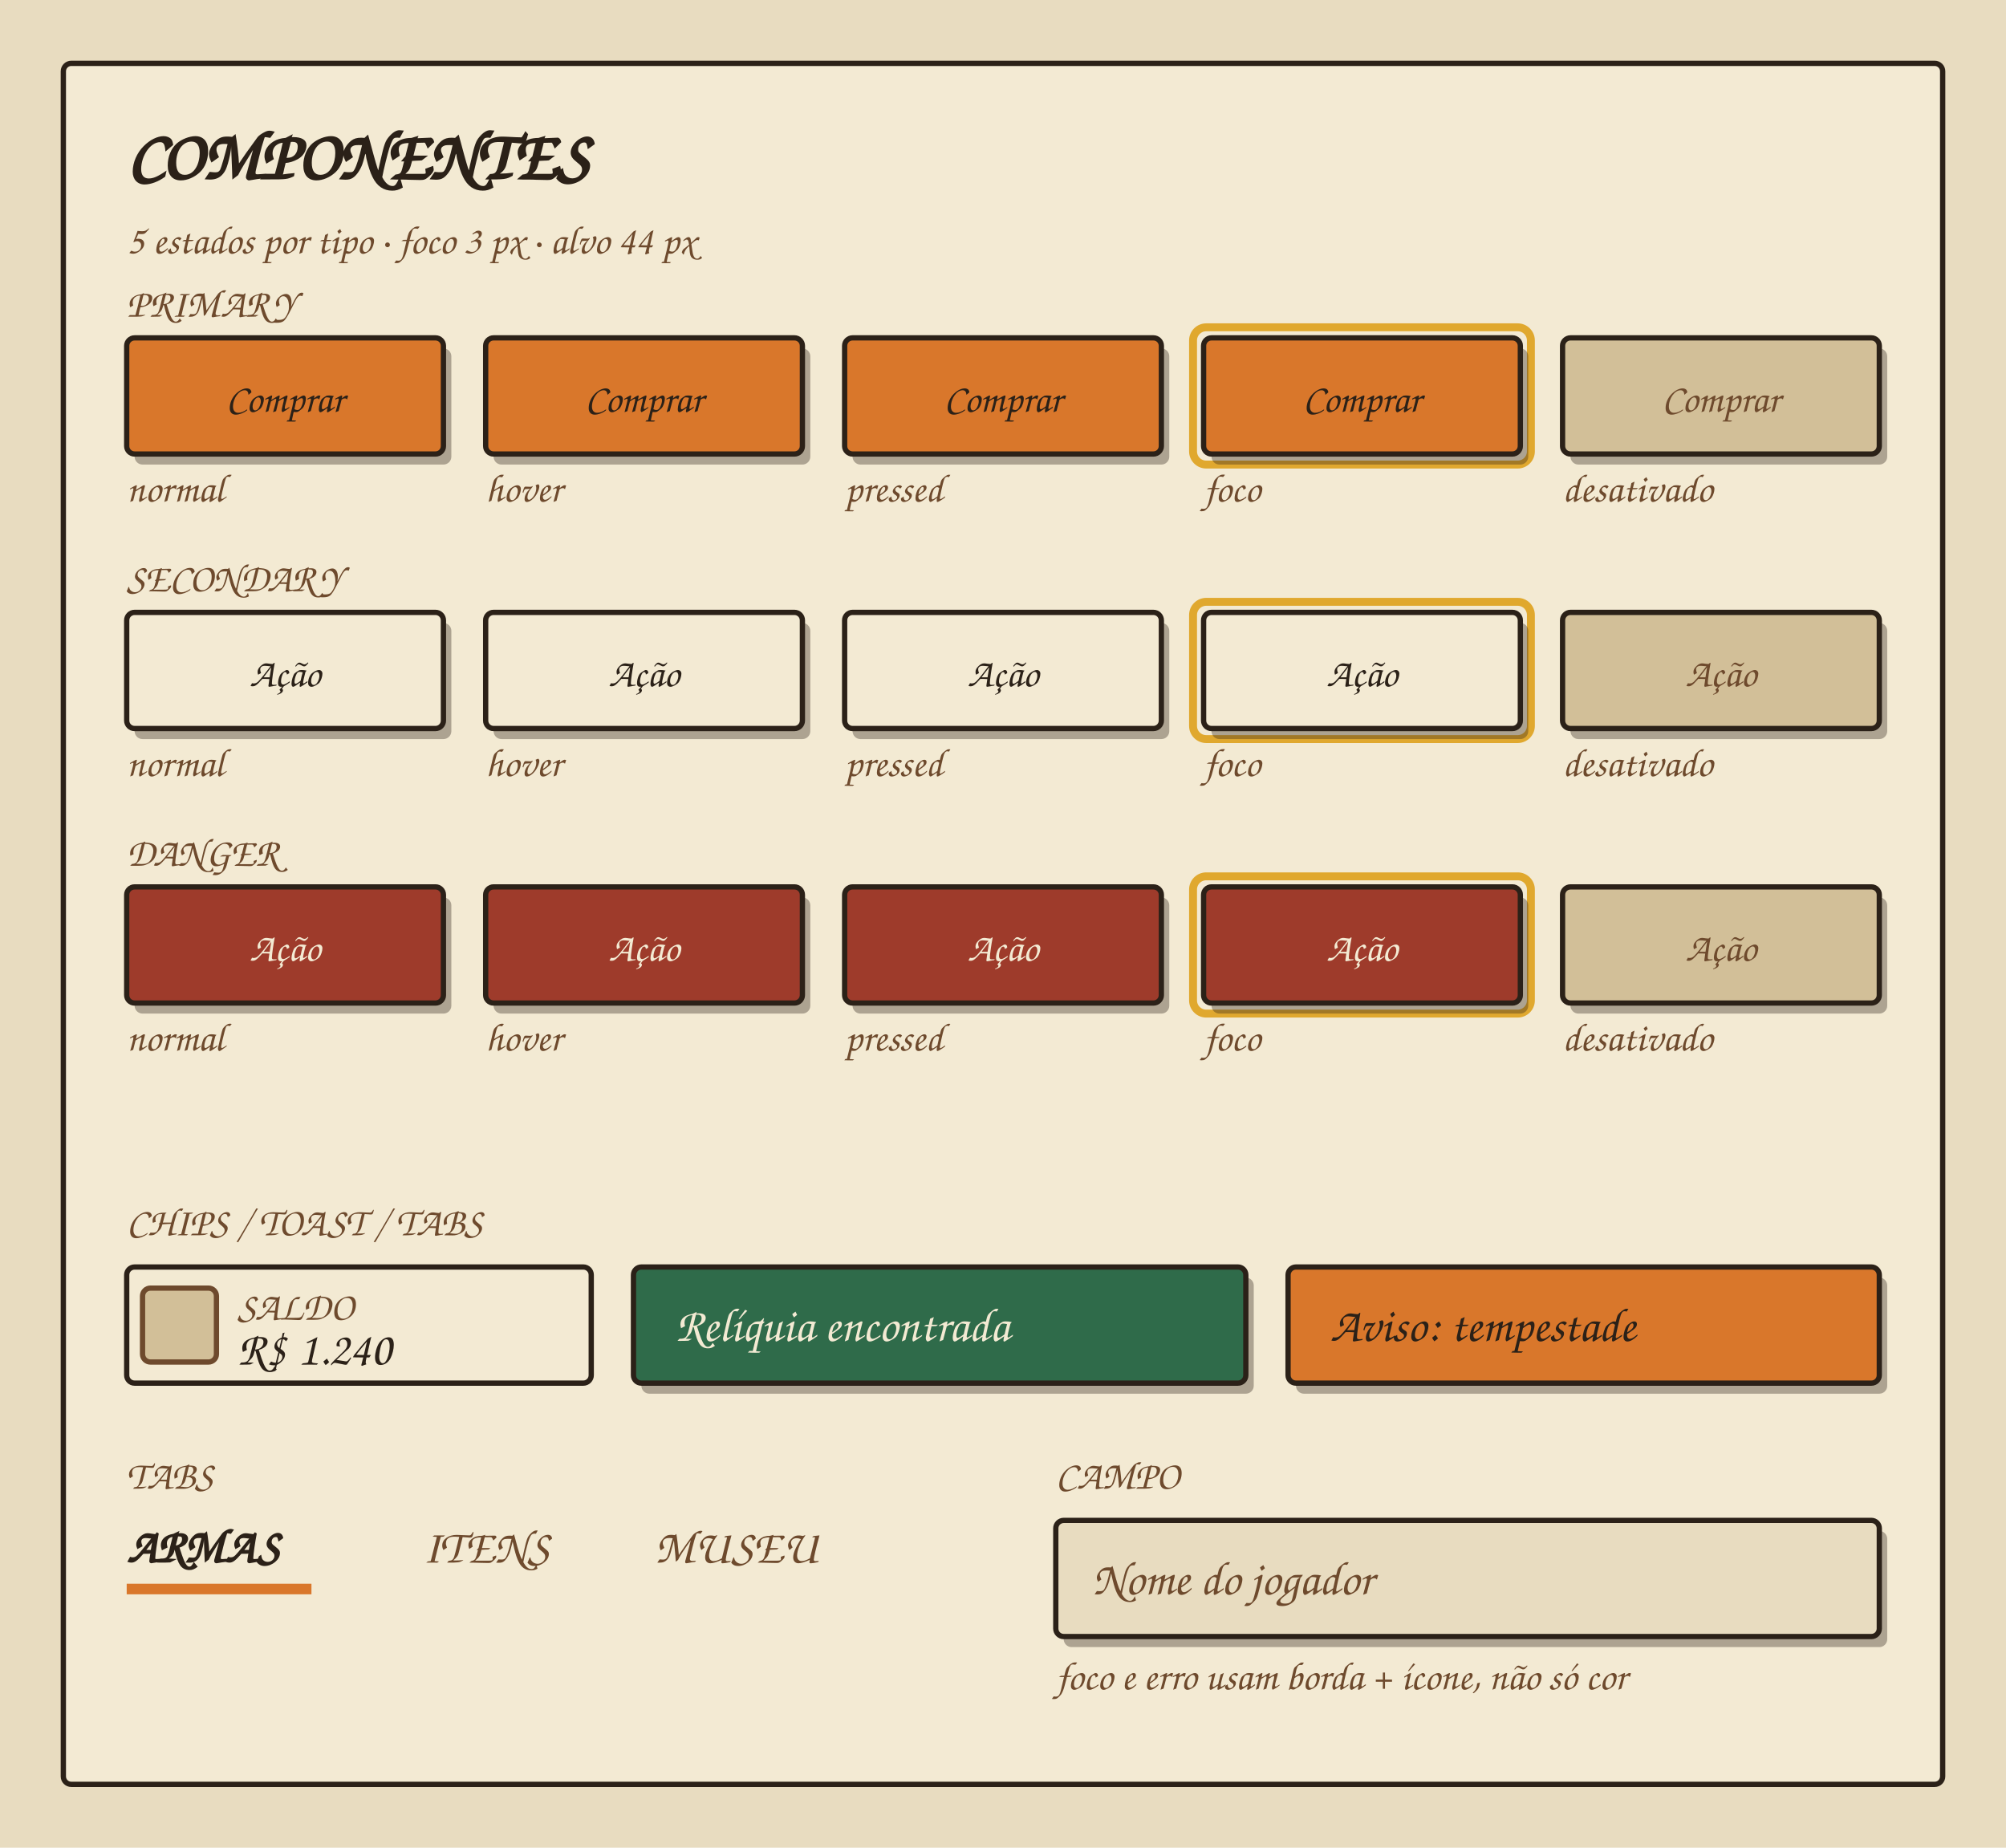
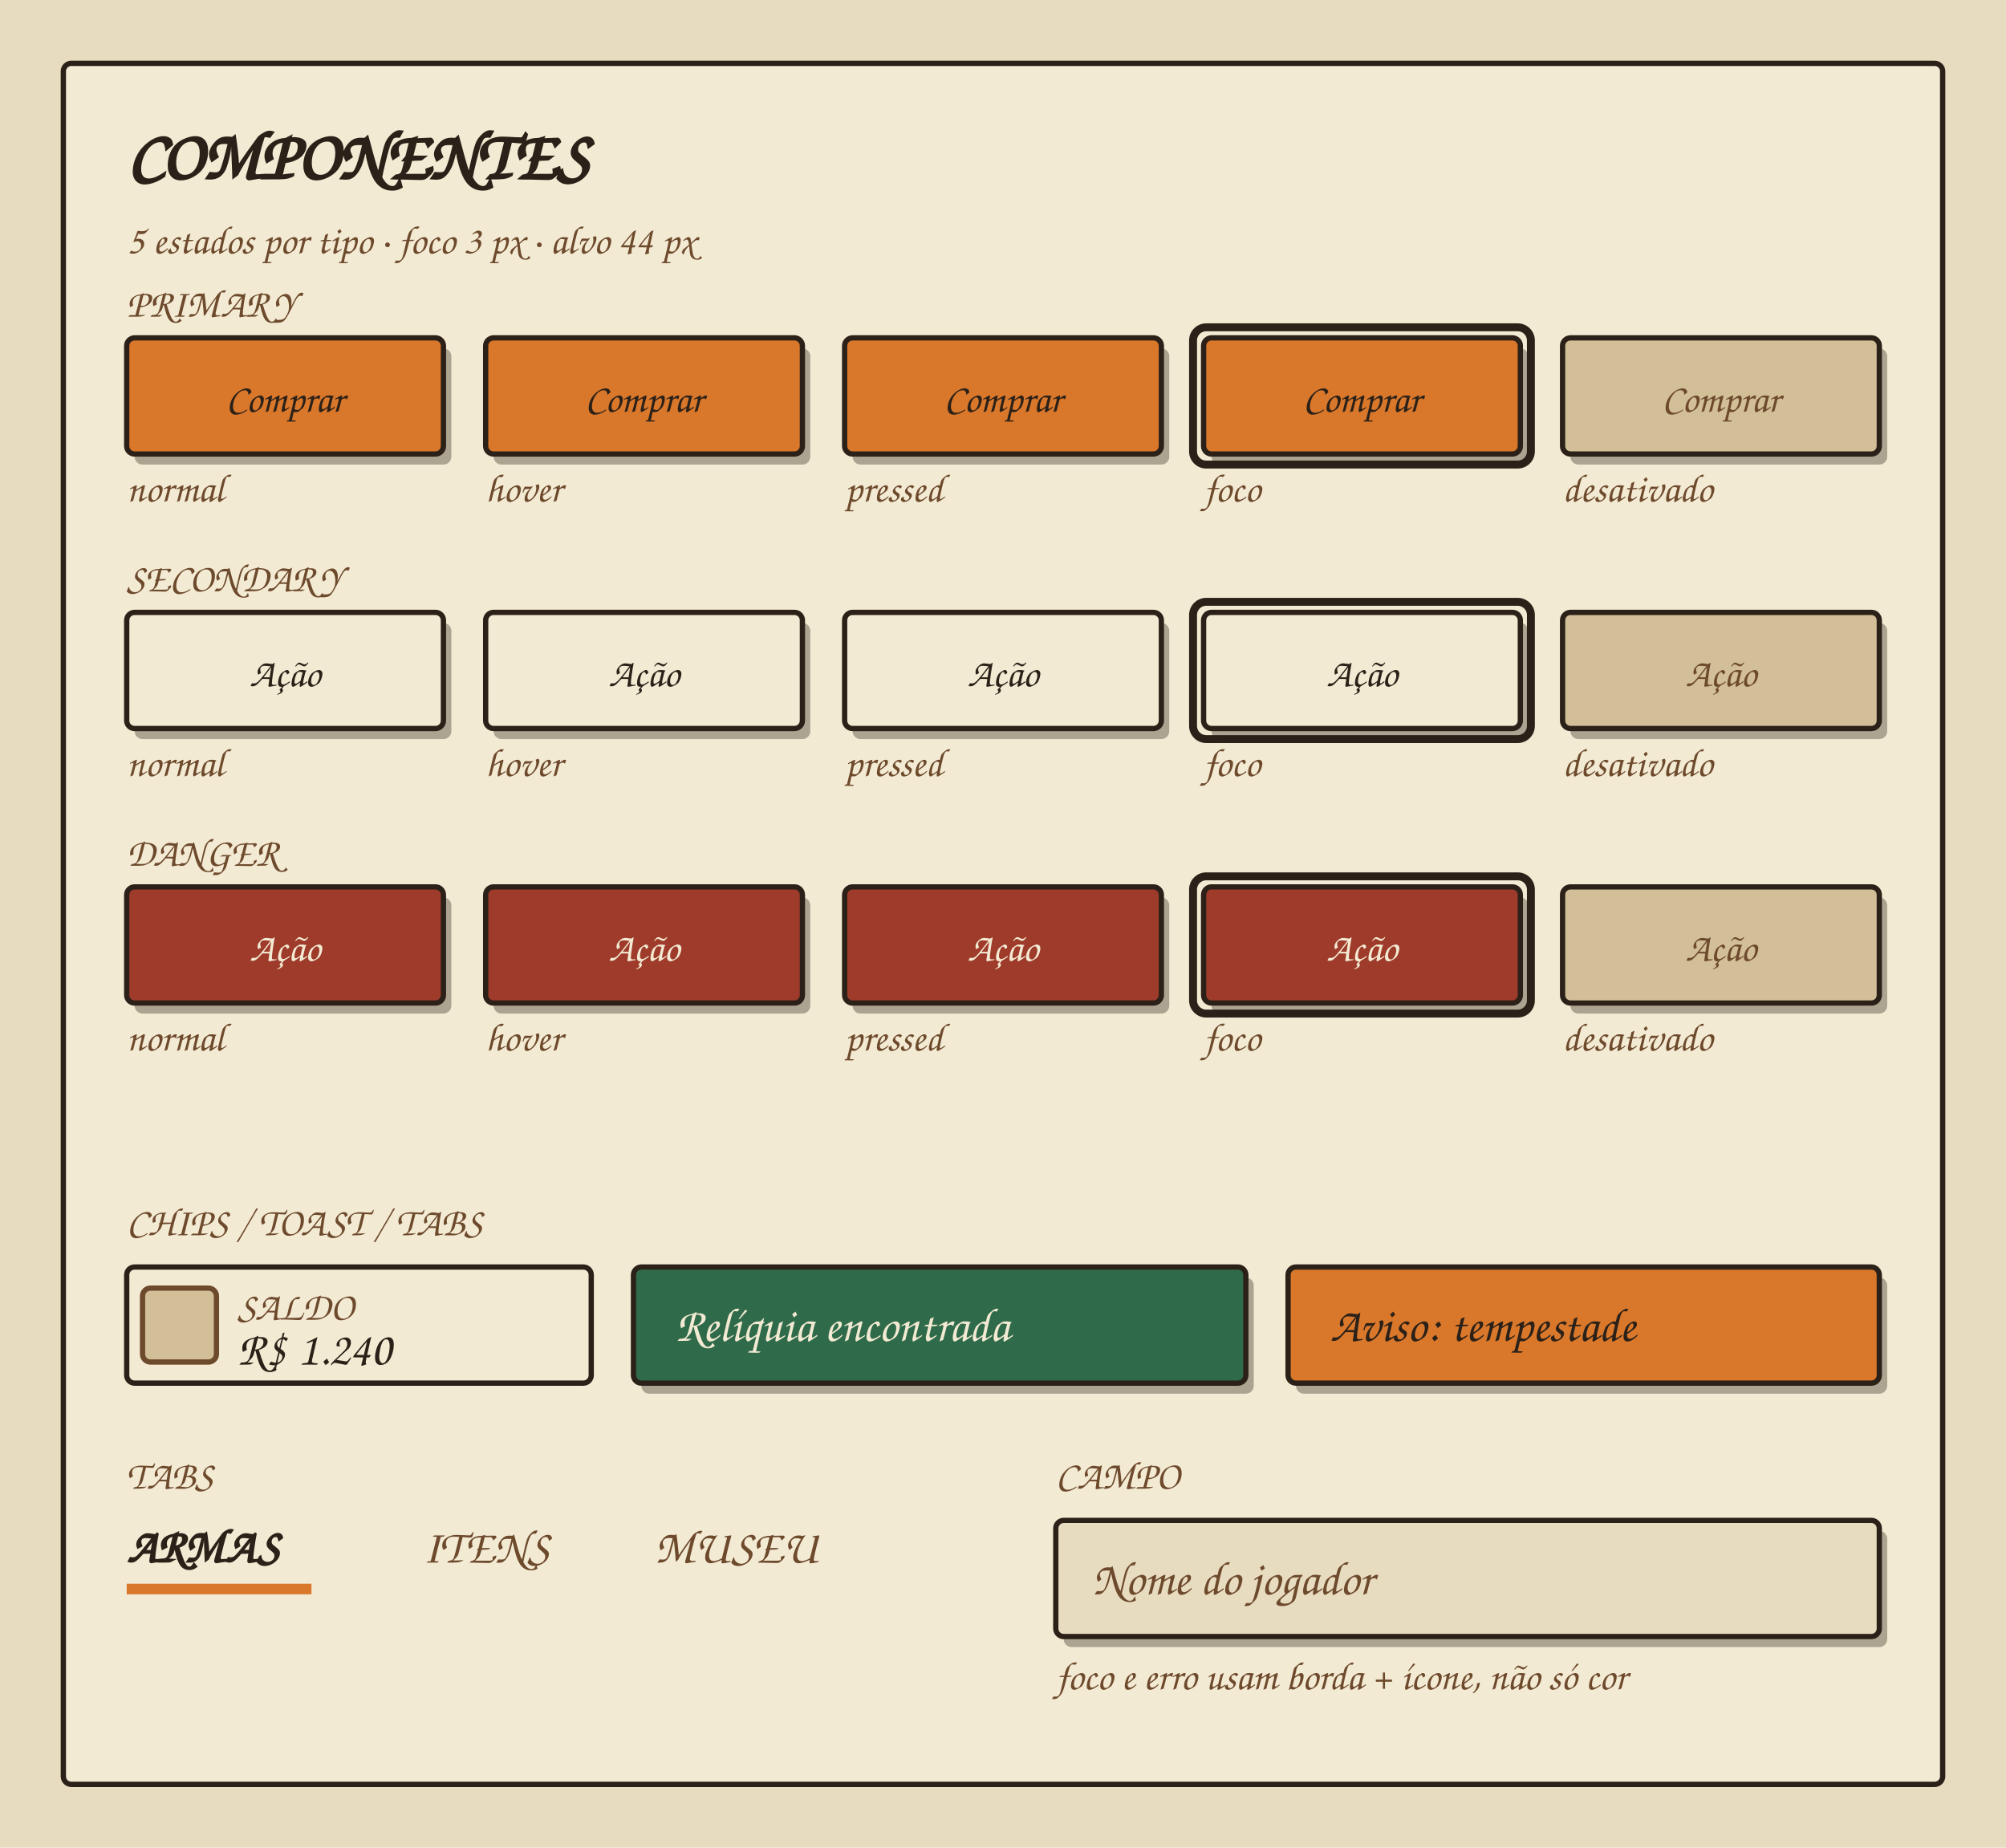
<svg xmlns="http://www.w3.org/2000/svg" width="760" height="700" viewBox="0 0 760 700">
  <rect width="760" height="700" fill="#E8DCC0" />
  <rect x="24" y="24" width="712" height="652" rx="3" fill="#F3EAD3" stroke="#2B2118" stroke-width="2" />
  <text x="48" y="68" font-family="Patrick Hand, Segoe Print, Comic Sans MS, cursive" font-size="26" font-weight="bold" fill="#2B2118" text-anchor="start">COMPONENTES</text>
  <text x="48" y="96" font-family="Patrick Hand, Segoe Print, Comic Sans MS, cursive" font-size="15" font-weight="normal" fill="#6E4A2D" text-anchor="start">5 estados por tipo · foco 3 px · alvo 44 px</text>
  <text x="48" y="120" font-family="Patrick Hand, Segoe Print, Comic Sans MS, cursive" font-size="15" font-weight="normal" fill="#6E4A2D" text-anchor="start">PRIMARY</text>
  <rect x="51" y="132" width="120" height="44" rx="3" fill="#2B211859" />
  <rect x="48" y="128" width="120" height="44" rx="3" fill="#D9772B" stroke="#2B2118" stroke-width="2" />
  <text x="108.0" y="156" font-family="Patrick Hand, Segoe Print, Comic Sans MS, cursive" font-size="15" font-weight="normal" fill="#2B2118" text-anchor="middle">Comprar</text>
  <text x="48" y="190" font-family="Patrick Hand, Segoe Print, Comic Sans MS, cursive" font-size="15" font-weight="normal" fill="#6E4A2D" text-anchor="start">normal</text>
  <rect x="187" y="132" width="120" height="44" rx="3" fill="#2B211859" />
  <rect x="184" y="128" width="120" height="44" rx="3" fill="#D9772B" stroke="#2B2118" stroke-width="2" />
  <text x="244.0" y="156" font-family="Patrick Hand, Segoe Print, Comic Sans MS, cursive" font-size="15" font-weight="normal" fill="#2B2118" text-anchor="middle">Comprar</text>
  <text x="184" y="190" font-family="Patrick Hand, Segoe Print, Comic Sans MS, cursive" font-size="15" font-weight="normal" fill="#6E4A2D" text-anchor="start">hover</text>
  <rect x="323" y="132" width="120" height="44" rx="3" fill="#2B211859" />
  <rect x="320" y="128" width="120" height="44" rx="3" fill="#D9772B" stroke="#2B2118" stroke-width="2" />
  <text x="380.0" y="156" font-family="Patrick Hand, Segoe Print, Comic Sans MS, cursive" font-size="15" font-weight="normal" fill="#2B2118" text-anchor="middle">Comprar</text>
  <text x="320" y="190" font-family="Patrick Hand, Segoe Print, Comic Sans MS, cursive" font-size="15" font-weight="normal" fill="#6E4A2D" text-anchor="start">pressed</text>
-   <rect x="452" y="124" width="128" height="52" rx="5" fill="none" stroke="#E0A82E" stroke-width="3" />
+   <rect x="452" y="124" width="128" height="52" rx="5" fill="none" stroke="#2B2118" stroke-width="3" />
  <rect x="459" y="132" width="120" height="44" rx="3" fill="#2B211859" />
  <rect x="456" y="128" width="120" height="44" rx="3" fill="#D9772B" stroke="#2B2118" stroke-width="2" />
  <text x="516.0" y="156" font-family="Patrick Hand, Segoe Print, Comic Sans MS, cursive" font-size="15" font-weight="normal" fill="#2B2118" text-anchor="middle">Comprar</text>
  <text x="456" y="190" font-family="Patrick Hand, Segoe Print, Comic Sans MS, cursive" font-size="15" font-weight="normal" fill="#6E4A2D" text-anchor="start">foco</text>
  <rect x="595" y="132" width="120" height="44" rx="3" fill="#2B211859" />
  <rect x="592" y="128" width="120" height="44" rx="3" fill="#D2BF98" stroke="#2B2118" stroke-width="2" />
  <text x="652.0" y="156" font-family="Patrick Hand, Segoe Print, Comic Sans MS, cursive" font-size="15" font-weight="normal" fill="#6E4A2D" text-anchor="middle">Comprar</text>
  <text x="592" y="190" font-family="Patrick Hand, Segoe Print, Comic Sans MS, cursive" font-size="15" font-weight="normal" fill="#6E4A2D" text-anchor="start">desativado</text>
  <text x="48" y="224" font-family="Patrick Hand, Segoe Print, Comic Sans MS, cursive" font-size="15" font-weight="normal" fill="#6E4A2D" text-anchor="start">SECONDARY</text>
  <rect x="51" y="236" width="120" height="44" rx="3" fill="#2B211859" />
  <rect x="48" y="232" width="120" height="44" rx="3" fill="#F3EAD3" stroke="#2B2118" stroke-width="2" />
  <text x="108.0" y="260" font-family="Patrick Hand, Segoe Print, Comic Sans MS, cursive" font-size="15" font-weight="normal" fill="#2B2118" text-anchor="middle">Ação</text>
  <text x="48" y="294" font-family="Patrick Hand, Segoe Print, Comic Sans MS, cursive" font-size="15" font-weight="normal" fill="#6E4A2D" text-anchor="start">normal</text>
  <rect x="187" y="236" width="120" height="44" rx="3" fill="#2B211859" />
  <rect x="184" y="232" width="120" height="44" rx="3" fill="#F3EAD3" stroke="#2B2118" stroke-width="2" />
  <text x="244.0" y="260" font-family="Patrick Hand, Segoe Print, Comic Sans MS, cursive" font-size="15" font-weight="normal" fill="#2B2118" text-anchor="middle">Ação</text>
  <text x="184" y="294" font-family="Patrick Hand, Segoe Print, Comic Sans MS, cursive" font-size="15" font-weight="normal" fill="#6E4A2D" text-anchor="start">hover</text>
  <rect x="323" y="236" width="120" height="44" rx="3" fill="#2B211859" />
  <rect x="320" y="232" width="120" height="44" rx="3" fill="#F3EAD3" stroke="#2B2118" stroke-width="2" />
  <text x="380.0" y="260" font-family="Patrick Hand, Segoe Print, Comic Sans MS, cursive" font-size="15" font-weight="normal" fill="#2B2118" text-anchor="middle">Ação</text>
  <text x="320" y="294" font-family="Patrick Hand, Segoe Print, Comic Sans MS, cursive" font-size="15" font-weight="normal" fill="#6E4A2D" text-anchor="start">pressed</text>
-   <rect x="452" y="228" width="128" height="52" rx="5" fill="none" stroke="#E0A82E" stroke-width="3" />
+   <rect x="452" y="228" width="128" height="52" rx="5" fill="none" stroke="#2B2118" stroke-width="3" />
  <rect x="459" y="236" width="120" height="44" rx="3" fill="#2B211859" />
  <rect x="456" y="232" width="120" height="44" rx="3" fill="#F3EAD3" stroke="#2B2118" stroke-width="2" />
  <text x="516.0" y="260" font-family="Patrick Hand, Segoe Print, Comic Sans MS, cursive" font-size="15" font-weight="normal" fill="#2B2118" text-anchor="middle">Ação</text>
  <text x="456" y="294" font-family="Patrick Hand, Segoe Print, Comic Sans MS, cursive" font-size="15" font-weight="normal" fill="#6E4A2D" text-anchor="start">foco</text>
  <rect x="595" y="236" width="120" height="44" rx="3" fill="#2B211859" />
  <rect x="592" y="232" width="120" height="44" rx="3" fill="#D2BF98" stroke="#2B2118" stroke-width="2" />
  <text x="652.0" y="260" font-family="Patrick Hand, Segoe Print, Comic Sans MS, cursive" font-size="15" font-weight="normal" fill="#6E4A2D" text-anchor="middle">Ação</text>
  <text x="592" y="294" font-family="Patrick Hand, Segoe Print, Comic Sans MS, cursive" font-size="15" font-weight="normal" fill="#6E4A2D" text-anchor="start">desativado</text>
  <text x="48" y="328" font-family="Patrick Hand, Segoe Print, Comic Sans MS, cursive" font-size="15" font-weight="normal" fill="#6E4A2D" text-anchor="start">DANGER</text>
  <rect x="51" y="340" width="120" height="44" rx="3" fill="#2B211859" />
  <rect x="48" y="336" width="120" height="44" rx="3" fill="#9E3B2B" stroke="#2B2118" stroke-width="2" />
  <text x="108.0" y="364" font-family="Patrick Hand, Segoe Print, Comic Sans MS, cursive" font-size="15" font-weight="normal" fill="#F3EAD3" text-anchor="middle">Ação</text>
  <text x="48" y="398" font-family="Patrick Hand, Segoe Print, Comic Sans MS, cursive" font-size="15" font-weight="normal" fill="#6E4A2D" text-anchor="start">normal</text>
  <rect x="187" y="340" width="120" height="44" rx="3" fill="#2B211859" />
  <rect x="184" y="336" width="120" height="44" rx="3" fill="#9E3B2B" stroke="#2B2118" stroke-width="2" />
  <text x="244.0" y="364" font-family="Patrick Hand, Segoe Print, Comic Sans MS, cursive" font-size="15" font-weight="normal" fill="#F3EAD3" text-anchor="middle">Ação</text>
  <text x="184" y="398" font-family="Patrick Hand, Segoe Print, Comic Sans MS, cursive" font-size="15" font-weight="normal" fill="#6E4A2D" text-anchor="start">hover</text>
  <rect x="323" y="340" width="120" height="44" rx="3" fill="#2B211859" />
  <rect x="320" y="336" width="120" height="44" rx="3" fill="#9E3B2B" stroke="#2B2118" stroke-width="2" />
  <text x="380.0" y="364" font-family="Patrick Hand, Segoe Print, Comic Sans MS, cursive" font-size="15" font-weight="normal" fill="#F3EAD3" text-anchor="middle">Ação</text>
  <text x="320" y="398" font-family="Patrick Hand, Segoe Print, Comic Sans MS, cursive" font-size="15" font-weight="normal" fill="#6E4A2D" text-anchor="start">pressed</text>
-   <rect x="452" y="332" width="128" height="52" rx="5" fill="none" stroke="#E0A82E" stroke-width="3" />
+   <rect x="452" y="332" width="128" height="52" rx="5" fill="none" stroke="#2B2118" stroke-width="3" />
  <rect x="459" y="340" width="120" height="44" rx="3" fill="#2B211859" />
  <rect x="456" y="336" width="120" height="44" rx="3" fill="#9E3B2B" stroke="#2B2118" stroke-width="2" />
  <text x="516.0" y="364" font-family="Patrick Hand, Segoe Print, Comic Sans MS, cursive" font-size="15" font-weight="normal" fill="#F3EAD3" text-anchor="middle">Ação</text>
  <text x="456" y="398" font-family="Patrick Hand, Segoe Print, Comic Sans MS, cursive" font-size="15" font-weight="normal" fill="#6E4A2D" text-anchor="start">foco</text>
  <rect x="595" y="340" width="120" height="44" rx="3" fill="#2B211859" />
  <rect x="592" y="336" width="120" height="44" rx="3" fill="#D2BF98" stroke="#2B2118" stroke-width="2" />
  <text x="652.0" y="364" font-family="Patrick Hand, Segoe Print, Comic Sans MS, cursive" font-size="15" font-weight="normal" fill="#6E4A2D" text-anchor="middle">Ação</text>
  <text x="592" y="398" font-family="Patrick Hand, Segoe Print, Comic Sans MS, cursive" font-size="15" font-weight="normal" fill="#6E4A2D" text-anchor="start">desativado</text>
  <text x="48" y="468" font-family="Patrick Hand, Segoe Print, Comic Sans MS, cursive" font-size="15" font-weight="normal" fill="#6E4A2D" text-anchor="start">CHIPS / TOAST / TABS</text>
  <rect x="48" y="480" width="176" height="44" rx="3" fill="#F3EAD3" stroke="#2B2118" stroke-width="2" />
  <rect x="54" y="488" width="28" height="28" rx="3" fill="#D2BF98" stroke="#6E4A2D" stroke-width="2" />
  <text x="90" y="500" font-family="Patrick Hand, Segoe Print, Comic Sans MS, cursive" font-size="15" font-weight="normal" fill="#6E4A2D" text-anchor="start">SALDO</text>
  <text x="90" y="517" font-family="Patrick Hand, Segoe Print, Comic Sans MS, cursive" font-size="18" font-weight="normal" fill="#2B2118" text-anchor="start">R$ 1.240</text>
  <rect x="243" y="484" width="232" height="44" rx="3" fill="#2B211859" />
  <rect x="240" y="480" width="232" height="44" rx="3" fill="#2F6B4A" stroke="#2B2118" stroke-width="2" />
  <text x="256" y="508" font-family="Patrick Hand, Segoe Print, Comic Sans MS, cursive" font-size="18" font-weight="normal" fill="#F3EAD3" text-anchor="start">Relíquia encontrada</text>
  <rect x="491" y="484" width="224" height="44" rx="3" fill="#2B211859" />
  <rect x="488" y="480" width="224" height="44" rx="3" fill="#D9772B" stroke="#2B2118" stroke-width="2" />
  <text x="504" y="508" font-family="Patrick Hand, Segoe Print, Comic Sans MS, cursive" font-size="18" font-weight="normal" fill="#2B2118" text-anchor="start">Aviso: tempestade</text>
  <text x="48" y="564" font-family="Patrick Hand, Segoe Print, Comic Sans MS, cursive" font-size="15" font-weight="normal" fill="#6E4A2D" text-anchor="start">TABS</text>
  <text x="48" y="592" font-family="Patrick Hand, Segoe Print, Comic Sans MS, cursive" font-size="18" font-weight="bold" fill="#2B2118" text-anchor="start">ARMAS</text>
  <rect x="48" y="600" width="70" height="4" fill="#D9772B" />
  <text x="160" y="592" font-family="Patrick Hand, Segoe Print, Comic Sans MS, cursive" font-size="18" font-weight="normal" fill="#6E4A2D" text-anchor="start">ITENS</text>
  <text x="248" y="592" font-family="Patrick Hand, Segoe Print, Comic Sans MS, cursive" font-size="18" font-weight="normal" fill="#6E4A2D" text-anchor="start">MUSEU</text>
  <text x="400" y="564" font-family="Patrick Hand, Segoe Print, Comic Sans MS, cursive" font-size="15" font-weight="normal" fill="#6E4A2D" text-anchor="start">CAMPO</text>
  <rect x="403" y="580" width="312" height="44" rx="3" fill="#2B211859" />
  <rect x="400" y="576" width="312" height="44" rx="3" fill="#E8DCC0" stroke="#2B2118" stroke-width="2" />
  <text x="414" y="604" font-family="Patrick Hand, Segoe Print, Comic Sans MS, cursive" font-size="18" font-weight="normal" fill="#6E4A2D" text-anchor="start">Nome do jogador</text>
  <text x="400" y="640" font-family="Patrick Hand, Segoe Print, Comic Sans MS, cursive" font-size="15" font-weight="normal" fill="#6E4A2D" text-anchor="start">foco e erro usam borda + ícone, não só cor</text>
</svg>
